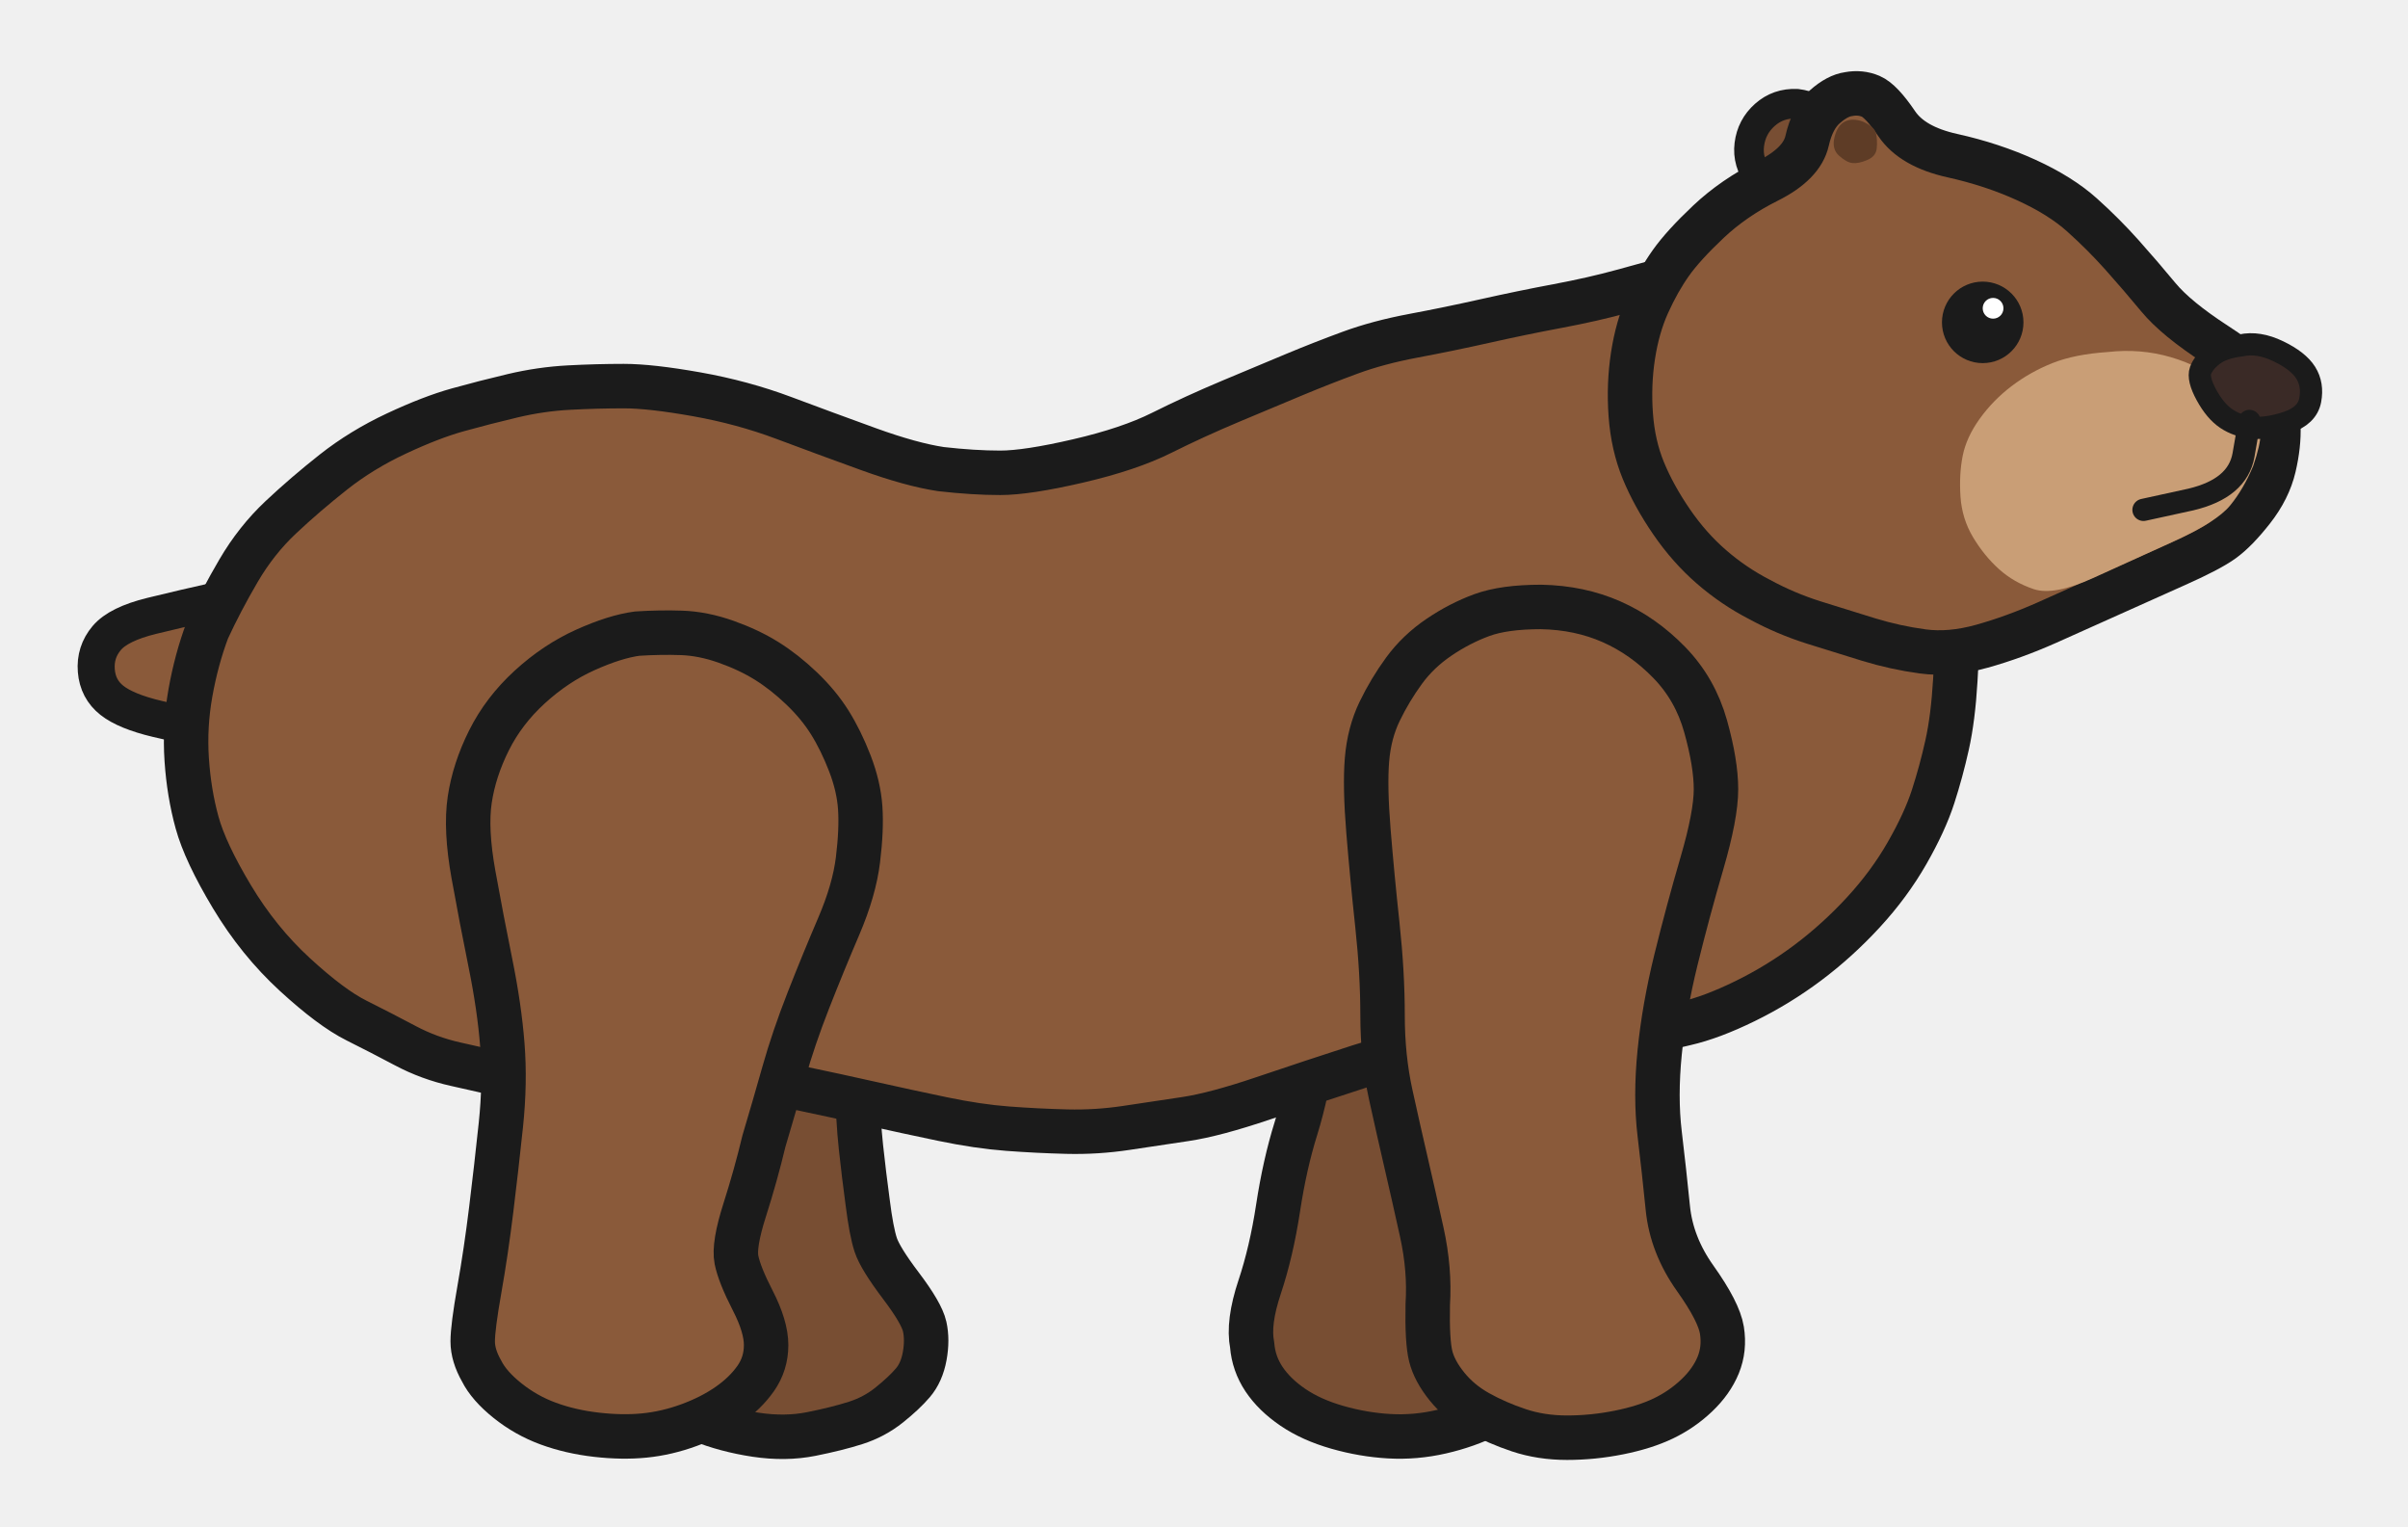
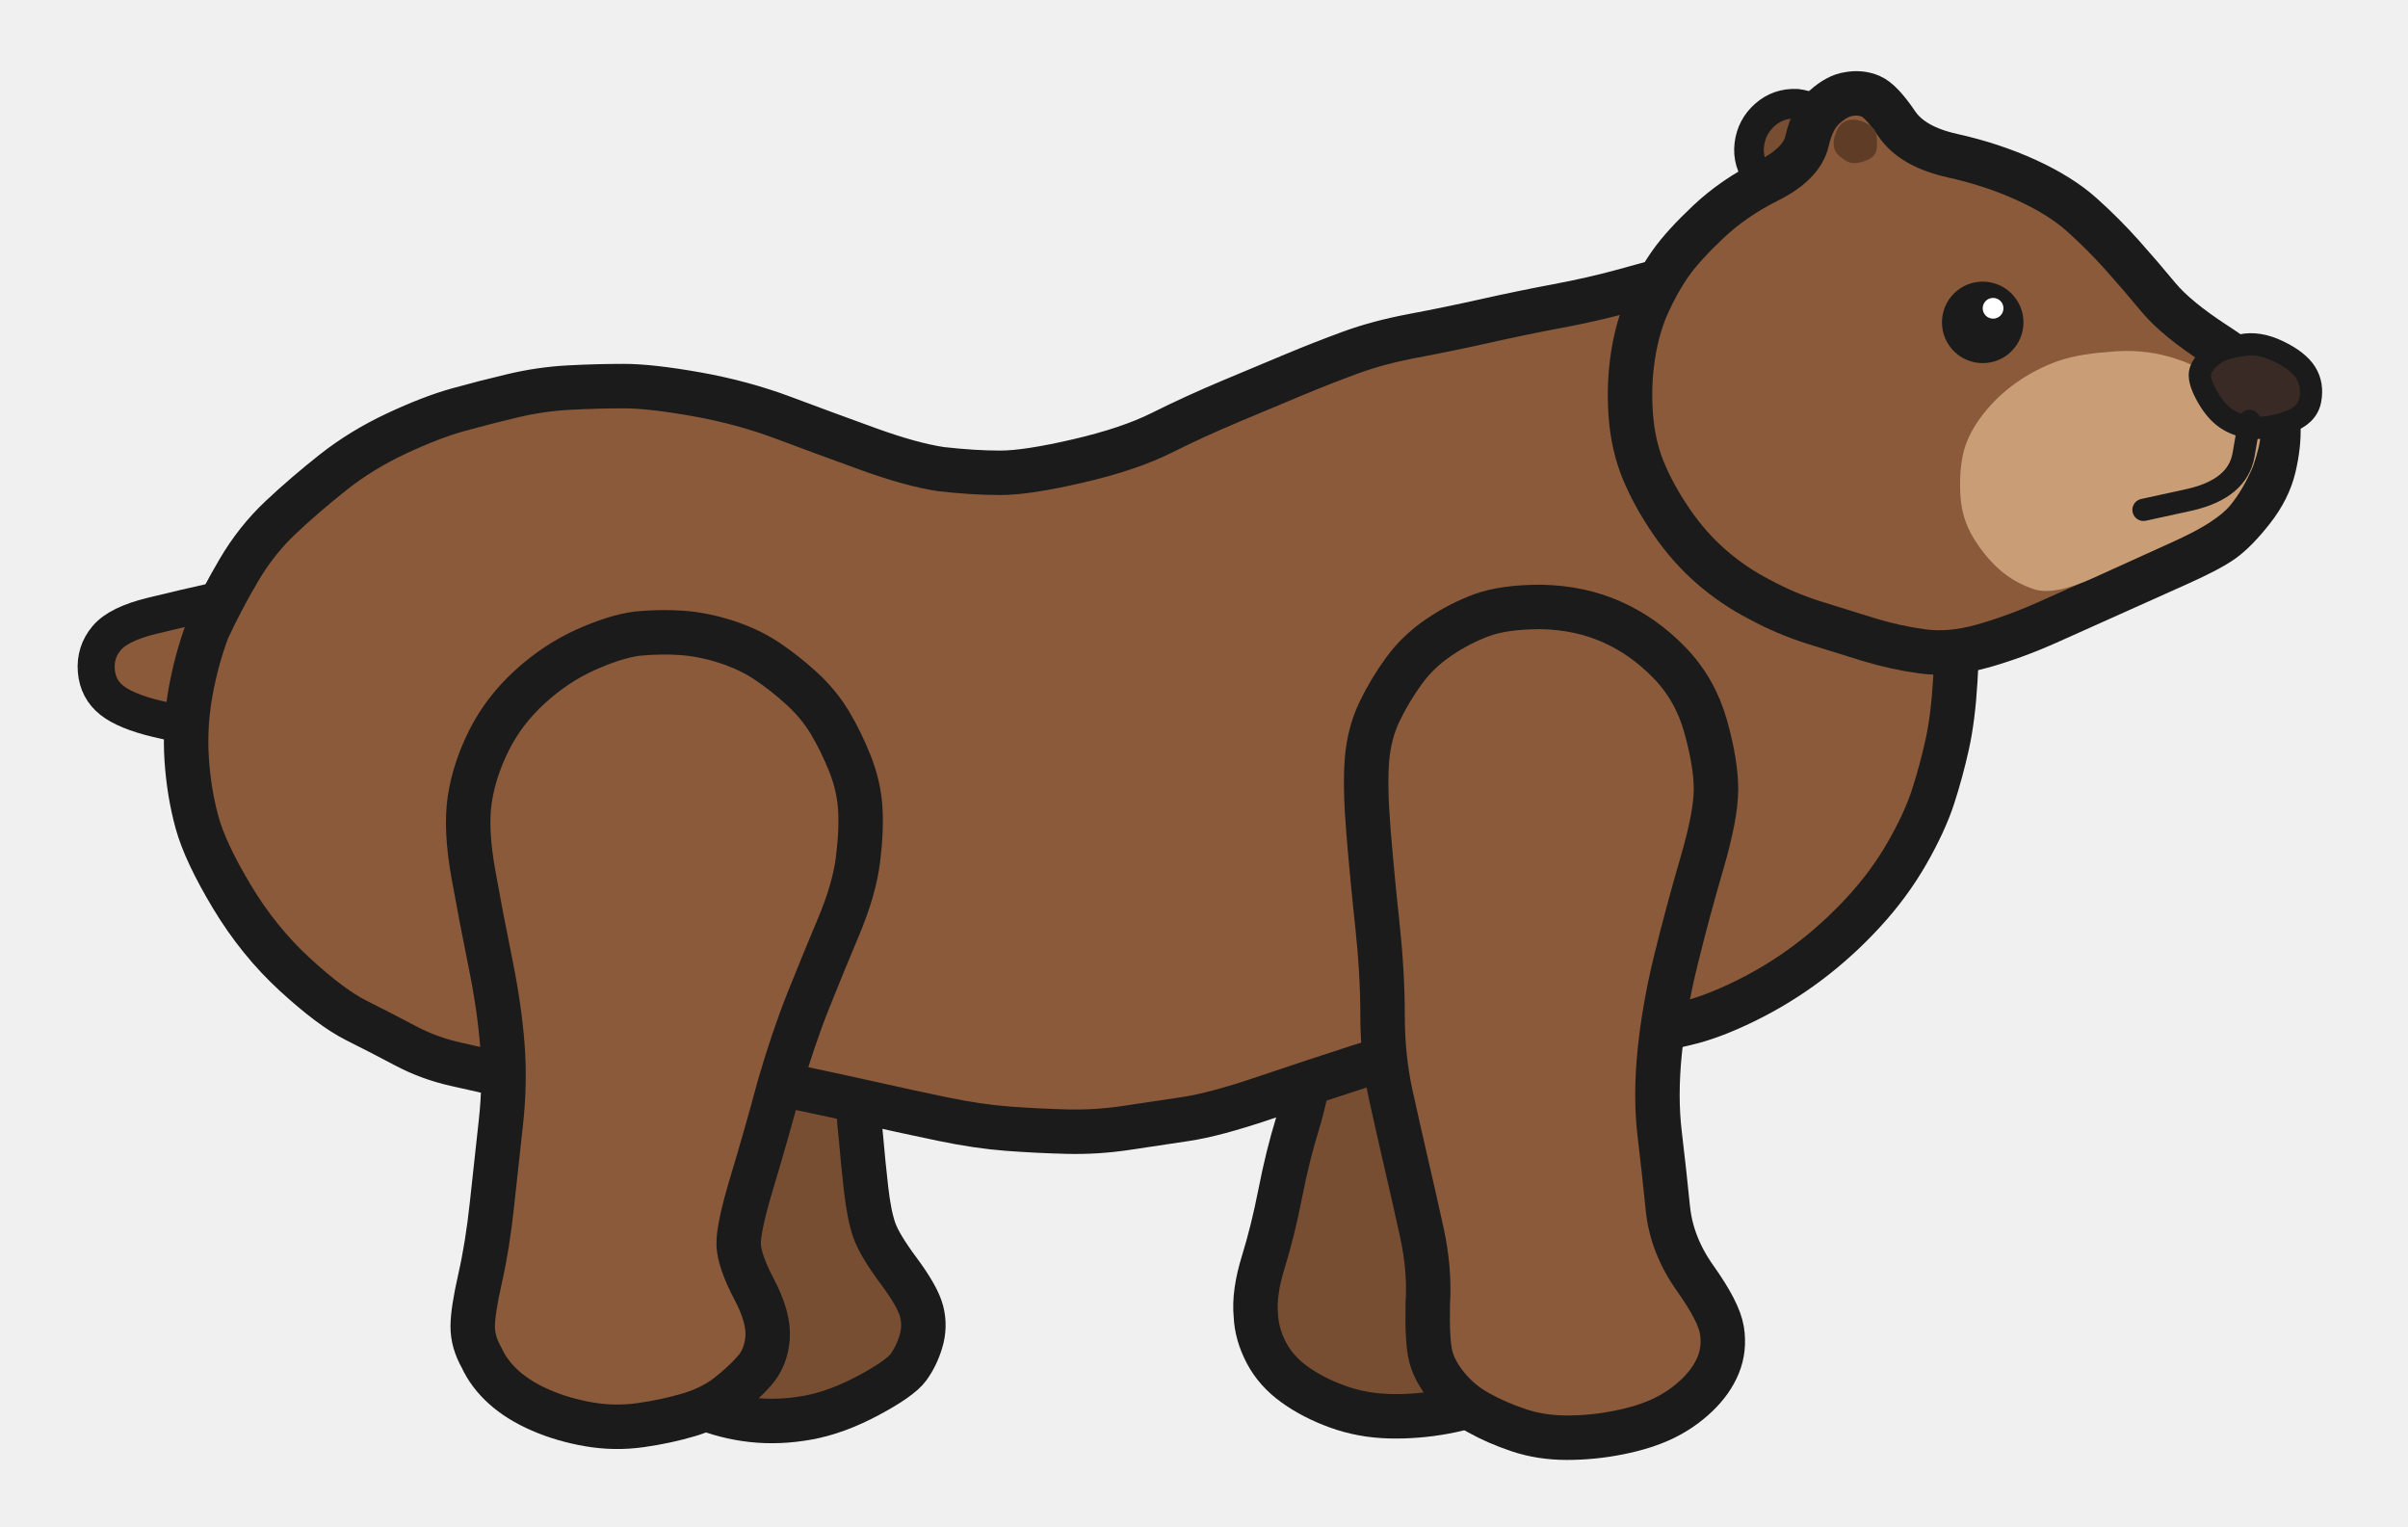
<svg xmlns="http://www.w3.org/2000/svg" viewBox="0 0 325 206" width="325" height="206">
  <g stroke="#1B1B1B" stroke-linecap="round" stroke-linejoin="round">
-     <path d="M206 81.6Q203 81.9 200 82.9t-5.2 2.6t-4.4 4t-3.5 5t-2.5 8.7t-2.3 12.6t-2.4 12.4t-2.3 12.6t-2.5 11.5t-2.4 10.7t-2.5 10.7t-1 7.8q.2 2.5 1.6 4.6t3.9 3.8t6 2.7t7 1.2t7-.6t6.5-2.3t4.9-3.7t2.3-5.2t-1.5-7.5t-.8-8.1t2.1-7.2t2.9-8q1.9-4.4 3.8-8.8t5.1-9.9t6.4-11t4.3-9t1.2-6.5t-.4-5.5t-1.6-5t-3.1-5t-4.3-4.2t-4.8-2.8t-5.5-1.6t-6-.3Z" fill="#784E33" stroke-width="6" />
-     <path d="M88 85.6Q83 85.9 78.5 88t-8.2 6t-5.5 9t-1.4 10.5t1.5 8.5t4 7.5t5.4 9t4.6 9t3 9.3t2.2 9.4t1 9.8t.8 7.5q.9 2.5 3 4.6t5.6 3.5t7.5 2t7.5-.1t6-1.5t4.5-2.4t3.2-3t1.6-3.6t0-4t-3.2-5.5t-3.4-5.5t-1.1-5.8q-.5-3.7 -.9-7.4t-.5-8.6t-.2-9.4t.1-9.8t.6-10t-.2-8.5t-2.7-8.1t-6.3-8.2t-9-5.2t-10-1.4Z" fill="#784E33" stroke-width="6" />
+     <path d="M206 81.6Q203 81.9 200 82.9t-5.2 2.6t-4.4 4t-3.5 5t-2.5 8.7t-2.3 12.6t-2.4 12.4t-2.3 12.6t-2.3 10.9t-2.3 9.3t-2.3 9.3t-1 7.2q.1 2.5 1.4 5t3.8 4.3t5.8 3t7 1.3t7.5-.6t6.7-2.2t4.6-3.3t2.6-5t-1-6.5t-2-5t1.4-7.2t3.6-10.1q1.9-4.4 3.8-8.8t5.1-9.9t6.4-11t4.3-9t1.2-6.5t-.4-5.5t-1.6-5t-3.1-5t-4.3-4.2t-4.8-2.8t-5.5-1.6t-6-.3Z" fill="#784E33" stroke-width="6" />
+     <path d="M88 85.6Q83 85.9 78.5 88t-8.2 6t-5.5 9t-1.4 10.5t1.5 8.5t4 7.5t5.4 9t4.6 9t2.9 8.7t2 8.6t.8 9.2t.8 7.5q.9 2.5 3.3 4.7t5.8 3.6t7 1.8t7.5-.3t8.2-3t5.4-3.8t1.7-3.5t.1-4t-3.1-5.5t-3.3-5.5t-1.1-5.5t-.7-7q-.4-3.5 -.5-8t-.3-9t.2-9.5t.6-10t-.2-8.5t-2.7-8.1t-6.3-8.2t-9-5.2t-10-1.4Z" fill="#784E33" stroke-width="6" />
    <path d="M37.1 80.5Q34 80 29.5 81t-9 2.1t-6.1 3t-1.4 4.4t2.1 4t6.1 2.5t8.6 1.9t6.2 .9t3.5-.7t2.8-1.9t2.1-2.7t1-3.5q.3-2 -.1-3.5t-2.7-4t-5.5-3Z" fill="#8A5A3A" stroke-width="5" />
    <path d="M234.5 35.7Q231 36 227 37.1t-8 2.2t-8.8 2t-9.7 2t-9.7 2t-8.6 2.3t-7.4 2.9t-8.6 3.6t-9.4 4.3t-11.3 3.8t-10.5 1.6t-8-.5q-4-.6 -9.8-2.7t-11.4-4.2t-11.8-3.2t-9.8-1.1t-7.4 .2t-7.6 1.1t-7.4 1.9t-8.3 3.2t-8.5 5.2t-7.1 6.1t-5.7 7.2t-4.2 8q-1.5 4 -2.3 8.5t-.5 9t1.4 8.5t4.7 10t8.5 10.5t8.3 6.2t6.6 3.4t6.8 2.5t7 1.6t8.7 .8t10.3-.1t10.3-.1q5.2 0 10 1t9.7 2.1t9.7 2.1t8.8 1.3t8 .4t8-.5t8-1.2t10.5-2.8t13-4.3t13.3-2.4t13.4-.6t10.3-1.1q3.5-.9 7-1.7t8-3t8.5-5.2t7.5-6.8t5.9-8t3.5-7.6t1.9-7t1.1-8.7t.4-10.3t.3-10.3t-.1-9.2t-1.2-7q-.8-3 -2.2-5.5t-3.5-5t-4.9-4.3t-5.7-3t-6-1.5t-6.5 0Z" fill="#8A5A3A" stroke-width="6" />
-     <path d="M86 85.5Q83 85.9 79 87.7t-7.5 5t-5.5 7.2t-2.6 8t.5 10.1t2.3 12t1.6 11t-.2 10.8t-1.3 11.4t-1.6 10.8t-.9 7t1.2 4q1 2 3.5 4t5.5 3.1t6.5 1.5t6.5 .1t6-1.4t5.3-2.7t3.7-3.6t1.4-4.5t-1.8-6t-2.2-5.5t1.1-6.7t2.6-9.3q1.4-4.7 2.7-9.3t3.3-9.7t4.1-10t2.6-9t.3-7t-1.4-6t-2.7-5.5t-3.8-4.6t-4.7-3.7t-5.5-2.6t-6-1.2t-6 .1Z" fill="#8A5A3A" stroke-width="6" />
+     <path d="M86 85.5Q83 85.9 79 87.7t-7.5 5t-5.5 7.2t-2.6 8t.5 10.1t2.3 12t1.6 11t-.2 10.5t-1.2 11t-1.6 10t-1 6.5t1.2 4.2q1 2.2 3 4t5 3.1t6.5 1.9t7 .1t6.5-1.4t5.1-2.5t3.7-3.4t1.8-4.5t-1.8-6.5t-2.1-6t1.8-8.5t3.7-13q1.9-6.5 3.9-11.5t4.1-10t2.6-9t.3-7t-1.4-6t-2.7-5.5t-3.8-4.6t-4.7-3.7t-5.5-2.6t-6-1.2t-6 .1Z" fill="#8A5A3A" stroke-width="6" />
    <path d="M208 81.9Q203 81.9 200 83t-5.8 3t-4.7 4.5t-3.3 5.5t-1.7 6.5t.2 9.7t1.2 12.6t.7 12.2t1.1 10.7t2.1 9.3t2.1 9.3t.8 9.7q-.1 5 .4 7t2.2 4.1t4.2 3.5t5.5 2.4t6.5 1t7-.7t6-1.9t4.5-3.1t2.9-4.1t.5-4.7t-3.6-7t-3.7-9.5q-.5-5 -1.1-10t0-11t2.2-12.5t3.5-13t1.9-10t-1.4-8.5t-4.9-8.6t-7.8-5.5t-9.5-2Z" fill="#8A5A3A" stroke-width="6" />
    <path d="M242.5 14Q240 13.9 238.2 15.5t-2.1 4t1.3 4.5t4.1 2.2t4.6-1.5t2.2-4.2t-1.6-4.4t-4.2-2.1Z" fill="#784E33" stroke-width="4" />
    <path d="M249.5 12.7Q248 12.9 246.3 14.4t-2.4 4.6t-5.3 5.4t-8 5.5t-5.1 5.6t-3.1 5.5t-2 7t-.3 8t1.7 7.5t3.8 6.9t5.4 6.1t6.5 4.4q3.5 1.9 7.3 3.1t7.4 2.3t7.3 1.6t8-.7t8.8-3.2t8.7-3.9t8.7-3.9t6.3-3.3t4-4.1t2.9-5.8t.6-5.5t-1.6-5q-1.4-2.5 -6.8-6t-7.8-6.4t-4.9-5.7t-5.4-5.4t-7.5-4.7t-10-3.3t-7.5-4.3t-3.5-3.7t-3-.3Z" fill="#8A5A3A" stroke-width="6" />
    <path d="M251.4 16.4Q250 15.9 249 16.4t-1.4 2.1t.6 2.5t1.8 1t2-.4t1.3-1.6t-.1-2t-1.8-1.6Z" fill="#5E3C26" stroke="none" data-noink="1" />
    <path d="M284.5 47.5Q280 47.8 277 49t-5.5 3.1t-4.3 4.4t-2.3 5t-.3 5.5t1.7 5.5t3.5 4.3t4.7 2.7t8-1.5t11-5t7.5-4.8t3.1-5.3q1-2.9 1-4.4t-.6-2.6t-4-3.8t-7.5-3.9t-8.5-.7Z" fill="#C99E76" stroke="none" data-noink="1" />
    <circle cx="267.6" cy="43.5" r="4" fill="#1B1B1B" stroke-width="3" />
    <circle cx="269" cy="41.6" r="1.4" fill="#FFFFFF" stroke="none" data-noink="1" />
    <path d="M302.5 46.6Q300 46.9 298.7 47.9t-1.7 2.1t.8 3.3t2.7 3.2t3.5 1.2t4.7-.7t3.1-3t-.6-3.7t-3.7-2.9t-5-.8Z" fill="#3A2A26" stroke-width="3" />
    <path d="M303.6 56.8L302.8 61.4Q302 65.9 295.7 67.4L289.3 68.8" fill="none" stroke-width="3" />
  </g>
</svg>
